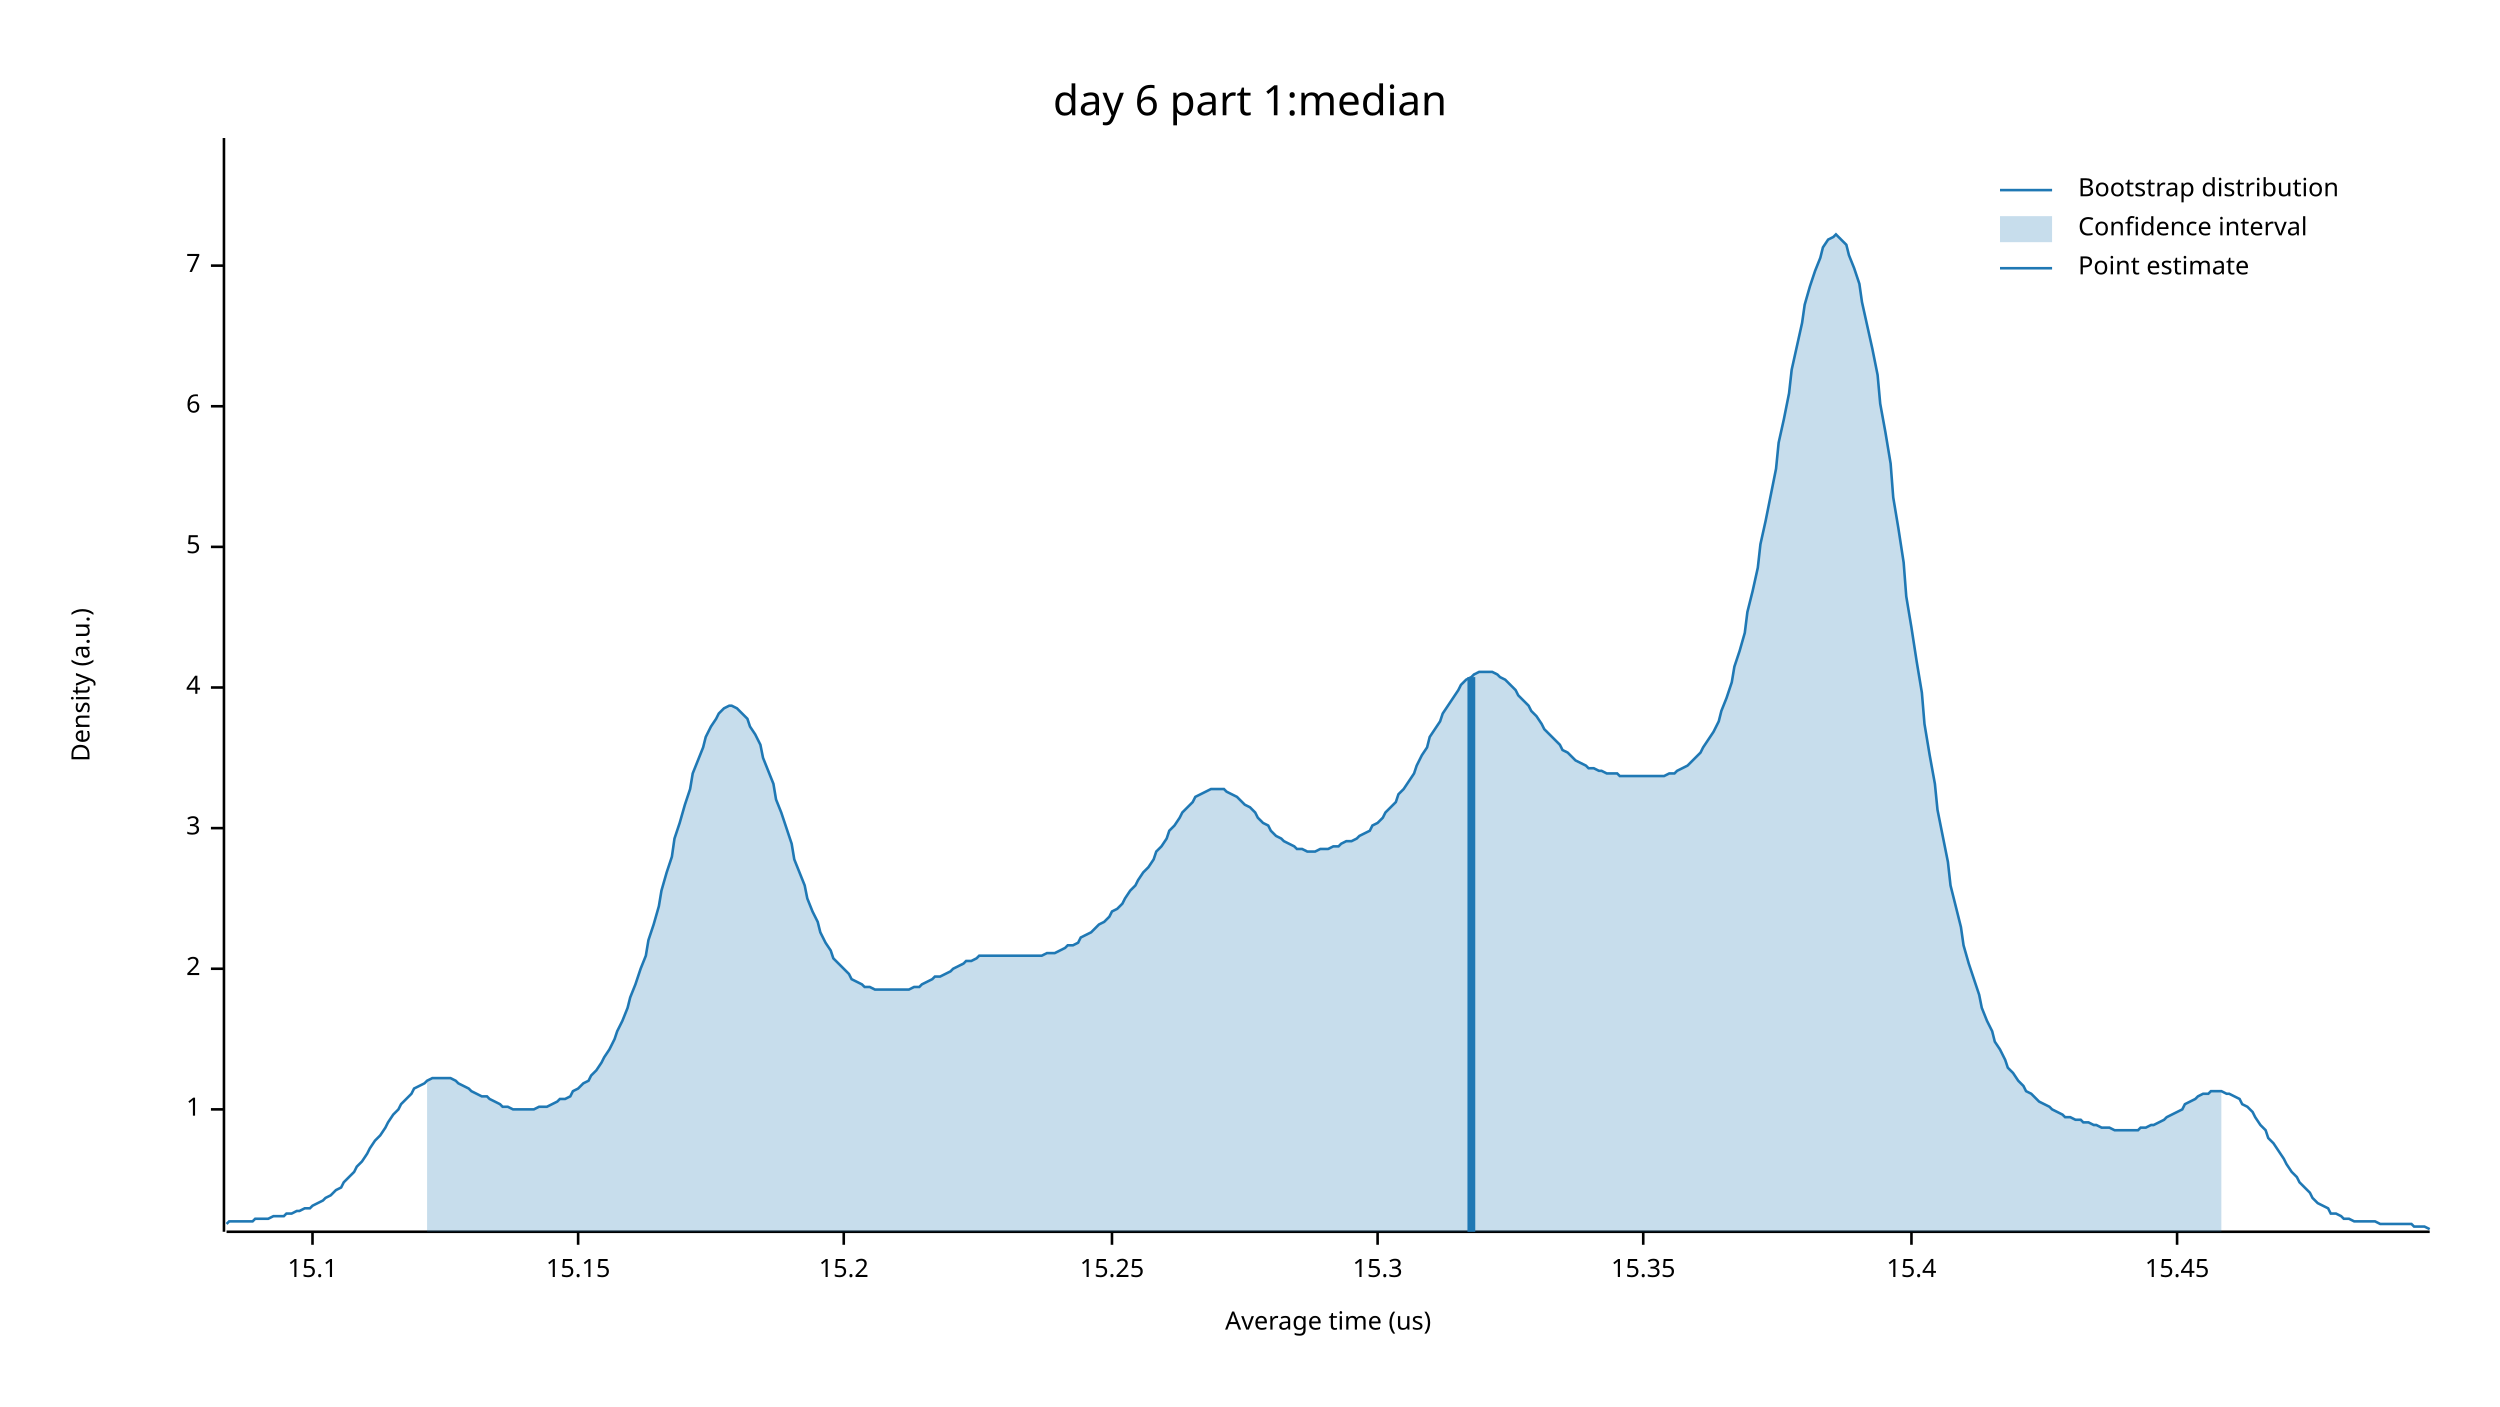
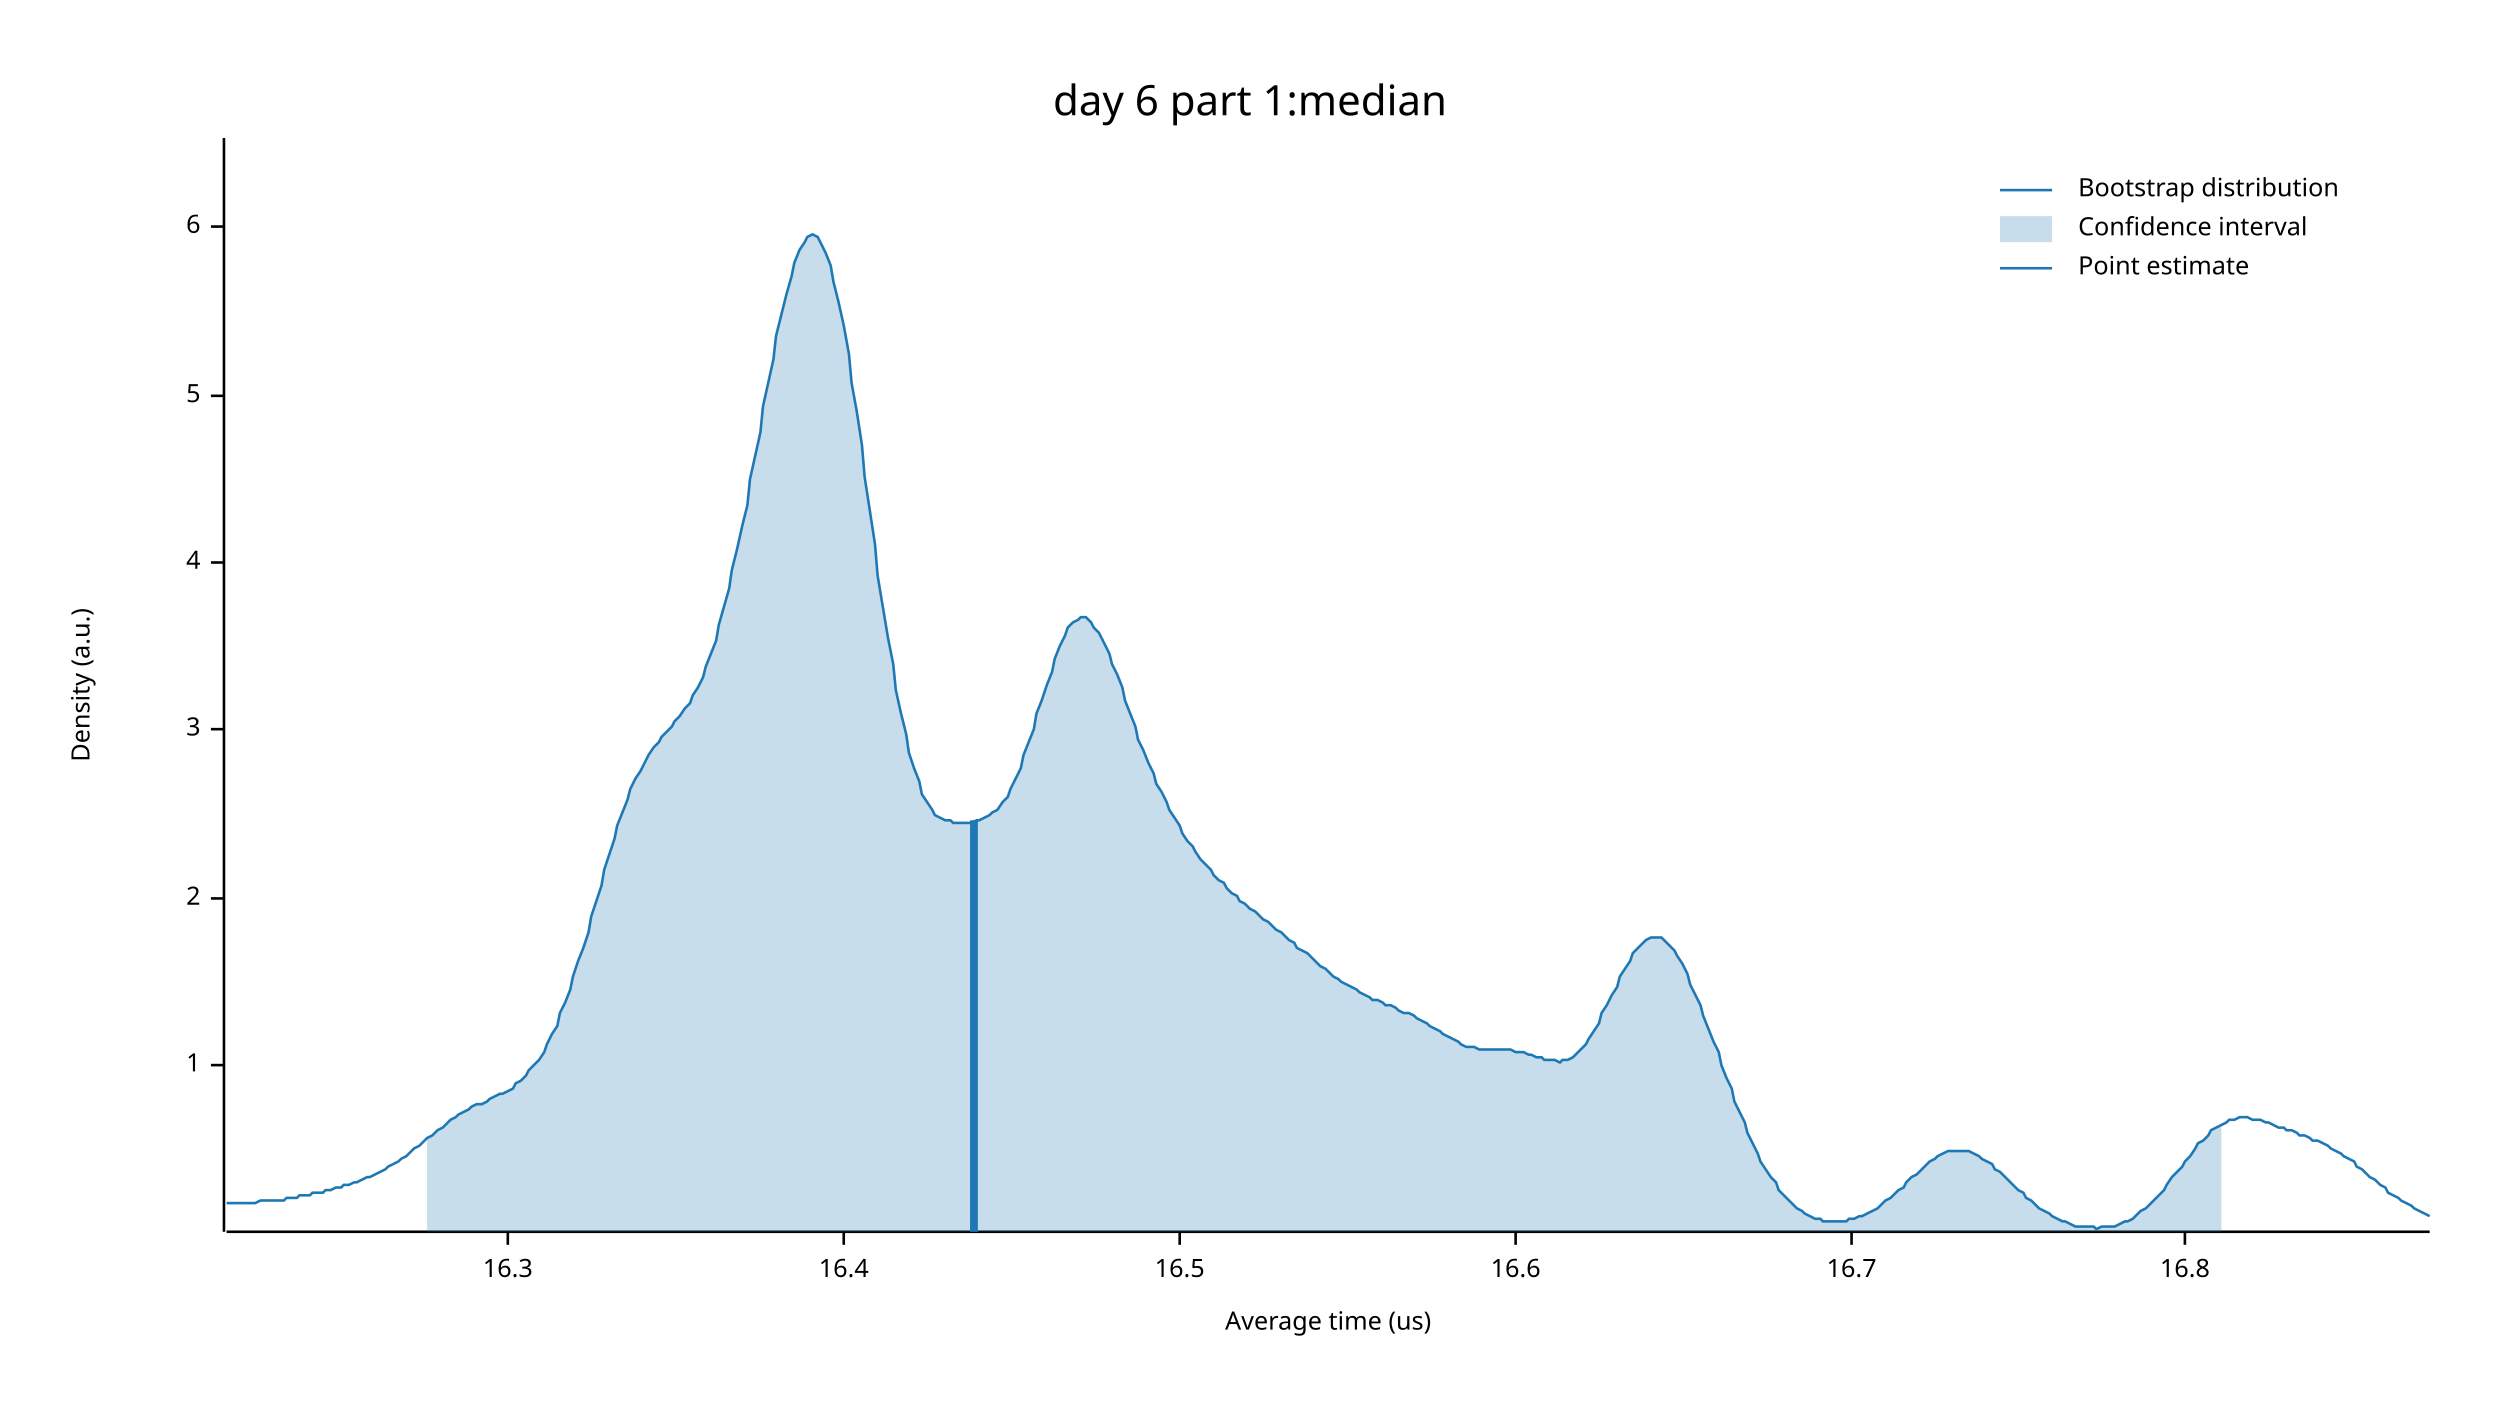
<svg xmlns="http://www.w3.org/2000/svg" width="960" height="540" viewBox="0 0 960 540">
  <text x="480" y="32" dy="0.76em" text-anchor="middle" font-family="sans-serif" font-size="16.129" opacity="1" fill="#000000">
day 6 part 1:median
</text>
  <text x="27" y="263" dy="0.76em" text-anchor="middle" font-family="sans-serif" font-size="9.677" opacity="1" fill="#000000" transform="rotate(270, 27, 263)">
Density (a.u.)
</text>
  <text x="510" y="513" dy="-0.5ex" text-anchor="middle" font-family="sans-serif" font-size="9.677" opacity="1" fill="#000000">
Average time (us)
</text>
  <polyline fill="none" opacity="1" stroke="#000000" stroke-width="1" points="86,53 86,473 " />
-   <text x="77" y="426" dy="0.5ex" text-anchor="end" font-family="sans-serif" font-size="9.677" opacity="1" fill="#000000">
+   <text x="77" y="409" dy="0.5ex" text-anchor="end" font-family="sans-serif" font-size="9.677" opacity="1" fill="#000000">
1
</text>
-   <polyline fill="none" opacity="1" stroke="#000000" stroke-width="1" points="81,426 86,426 " />
-   <text x="77" y="372" dy="0.5ex" text-anchor="end" font-family="sans-serif" font-size="9.677" opacity="1" fill="#000000">
+   <polyline fill="none" opacity="1" stroke="#000000" stroke-width="1" points="81,409 86,409 " />
+   <text x="77" y="345" dy="0.5ex" text-anchor="end" font-family="sans-serif" font-size="9.677" opacity="1" fill="#000000">
2
</text>
-   <polyline fill="none" opacity="1" stroke="#000000" stroke-width="1" points="81,372 86,372 " />
-   <text x="77" y="318" dy="0.5ex" text-anchor="end" font-family="sans-serif" font-size="9.677" opacity="1" fill="#000000">
+   <polyline fill="none" opacity="1" stroke="#000000" stroke-width="1" points="81,345 86,345 " />
+   <text x="77" y="280" dy="0.5ex" text-anchor="end" font-family="sans-serif" font-size="9.677" opacity="1" fill="#000000">
3
</text>
-   <polyline fill="none" opacity="1" stroke="#000000" stroke-width="1" points="81,318 86,318 " />
-   <text x="77" y="264" dy="0.5ex" text-anchor="end" font-family="sans-serif" font-size="9.677" opacity="1" fill="#000000">
+   <polyline fill="none" opacity="1" stroke="#000000" stroke-width="1" points="81,280 86,280 " />
+   <text x="77" y="216" dy="0.5ex" text-anchor="end" font-family="sans-serif" font-size="9.677" opacity="1" fill="#000000">
4
</text>
-   <polyline fill="none" opacity="1" stroke="#000000" stroke-width="1" points="81,264 86,264 " />
-   <text x="77" y="210" dy="0.5ex" text-anchor="end" font-family="sans-serif" font-size="9.677" opacity="1" fill="#000000">
+   <polyline fill="none" opacity="1" stroke="#000000" stroke-width="1" points="81,216 86,216 " />
+   <text x="77" y="152" dy="0.5ex" text-anchor="end" font-family="sans-serif" font-size="9.677" opacity="1" fill="#000000">
5
</text>
-   <polyline fill="none" opacity="1" stroke="#000000" stroke-width="1" points="81,210 86,210 " />
-   <text x="77" y="156" dy="0.5ex" text-anchor="end" font-family="sans-serif" font-size="9.677" opacity="1" fill="#000000">
+   <polyline fill="none" opacity="1" stroke="#000000" stroke-width="1" points="81,152 86,152 " />
+   <text x="77" y="87" dy="0.5ex" text-anchor="end" font-family="sans-serif" font-size="9.677" opacity="1" fill="#000000">
6
</text>
-   <polyline fill="none" opacity="1" stroke="#000000" stroke-width="1" points="81,156 86,156 " />
-   <text x="77" y="102" dy="0.5ex" text-anchor="end" font-family="sans-serif" font-size="9.677" opacity="1" fill="#000000">
- 7
+   <polyline fill="none" opacity="1" stroke="#000000" stroke-width="1" points="81,87 86,87 " />
+   <polyline fill="none" opacity="1" stroke="#000000" stroke-width="1" points="87,473 933,473 " />
+   <text x="195" y="483" dy="0.76em" text-anchor="middle" font-family="sans-serif" font-size="9.677" opacity="1" fill="#000000">
+ 16.3
</text>
-   <polyline fill="none" opacity="1" stroke="#000000" stroke-width="1" points="81,102 86,102 " />
-   <polyline fill="none" opacity="1" stroke="#000000" stroke-width="1" points="87,473 933,473 " />
-   <text x="120" y="483" dy="0.76em" text-anchor="middle" font-family="sans-serif" font-size="9.677" opacity="1" fill="#000000">
- 15.1
- </text>
-   <polyline fill="none" opacity="1" stroke="#000000" stroke-width="1" points="120,473 120,478 " />
-   <text x="222" y="483" dy="0.76em" text-anchor="middle" font-family="sans-serif" font-size="9.677" opacity="1" fill="#000000">
- 15.15
- </text>
-   <polyline fill="none" opacity="1" stroke="#000000" stroke-width="1" points="222,473 222,478 " />
+   <polyline fill="none" opacity="1" stroke="#000000" stroke-width="1" points="195,473 195,478 " />
  <text x="324" y="483" dy="0.76em" text-anchor="middle" font-family="sans-serif" font-size="9.677" opacity="1" fill="#000000">
- 15.2
+ 16.4
</text>
  <polyline fill="none" opacity="1" stroke="#000000" stroke-width="1" points="324,473 324,478 " />
-   <text x="427" y="483" dy="0.76em" text-anchor="middle" font-family="sans-serif" font-size="9.677" opacity="1" fill="#000000">
- 15.25
+   <text x="453" y="483" dy="0.76em" text-anchor="middle" font-family="sans-serif" font-size="9.677" opacity="1" fill="#000000">
+ 16.5
</text>
-   <polyline fill="none" opacity="1" stroke="#000000" stroke-width="1" points="427,473 427,478 " />
-   <text x="529" y="483" dy="0.76em" text-anchor="middle" font-family="sans-serif" font-size="9.677" opacity="1" fill="#000000">
- 15.3
+   <polyline fill="none" opacity="1" stroke="#000000" stroke-width="1" points="453,473 453,478 " />
+   <text x="582" y="483" dy="0.76em" text-anchor="middle" font-family="sans-serif" font-size="9.677" opacity="1" fill="#000000">
+ 16.6
</text>
-   <polyline fill="none" opacity="1" stroke="#000000" stroke-width="1" points="529,473 529,478 " />
-   <text x="631" y="483" dy="0.76em" text-anchor="middle" font-family="sans-serif" font-size="9.677" opacity="1" fill="#000000">
- 15.35
+   <polyline fill="none" opacity="1" stroke="#000000" stroke-width="1" points="582,473 582,478 " />
+   <text x="711" y="483" dy="0.76em" text-anchor="middle" font-family="sans-serif" font-size="9.677" opacity="1" fill="#000000">
+ 16.7
</text>
-   <polyline fill="none" opacity="1" stroke="#000000" stroke-width="1" points="631,473 631,478 " />
-   <text x="734" y="483" dy="0.76em" text-anchor="middle" font-family="sans-serif" font-size="9.677" opacity="1" fill="#000000">
- 15.4
+   <polyline fill="none" opacity="1" stroke="#000000" stroke-width="1" points="711,473 711,478 " />
+   <text x="839" y="483" dy="0.76em" text-anchor="middle" font-family="sans-serif" font-size="9.677" opacity="1" fill="#000000">
+ 16.8
</text>
-   <polyline fill="none" opacity="1" stroke="#000000" stroke-width="1" points="734,473 734,478 " />
-   <text x="836" y="483" dy="0.76em" text-anchor="middle" font-family="sans-serif" font-size="9.677" opacity="1" fill="#000000">
- 15.45
- </text>
-   <polyline fill="none" opacity="1" stroke="#000000" stroke-width="1" points="836,473 836,478 " />
-   <polyline fill="none" opacity="1" stroke="#1F78B4" stroke-width="1" points="87,470 88,469 90,469 92,469 93,469 95,469 97,469 98,468 100,468 102,468 103,468 105,467 107,467 109,467 110,466 112,466 114,465 115,465 117,464 119,464 120,463 122,462 124,461 125,460 127,459 129,457 131,456 132,454 134,452 136,450 137,448 139,446 141,443 142,441 144,438 146,436 148,433 149,431 151,428 153,426 154,424 156,422 158,420 159,418 161,417 163,416 164,415 166,414 168,414 170,414 171,414 173,414 175,415 176,416 178,417 180,418 181,419 183,420 185,421 187,421 188,422 190,423 192,424 193,425 195,425 197,426 198,426 200,426 202,426 203,426 205,426 207,425 209,425 210,425 212,424 214,423 215,422 217,422 219,421 220,419 222,418 224,416 226,415 227,413 229,411 231,408 232,406 234,403 236,399 237,396 239,392 241,387 242,383 244,378 246,372 248,367 249,361 251,355 253,348 254,342 256,335 258,329 259,322 261,316 263,309 265,303 266,297 268,292 270,287 271,283 273,279 275,276 276,274 278,272 280,271 281,271 283,272 285,274 287,276 288,279 290,282 292,286 293,291 295,296 297,301 298,307 300,312 302,318 304,324 305,330 307,335 309,340 310,345 312,350 314,354 315,358 317,362 319,365 320,368 322,370 324,372 326,374 327,376 329,377 331,378 332,379 334,379 336,380 337,380 339,380 341,380 343,380 344,380 346,380 348,380 349,380 351,379 353,379 354,378 356,377 358,376 359,375 361,375 363,374 365,373 366,372 368,371 370,370 371,369 373,369 375,368 376,367 378,367 380,367 381,367 383,367 385,367 387,367 388,367 390,367 392,367 393,367 395,367 397,367 398,367 400,367 402,366 404,366 405,366 407,365 409,364 410,363 412,363 414,362 415,360 417,359 419,358 420,357 422,355 424,354 426,352 427,350 429,349 431,347 432,345 434,342 436,340 437,338 439,335 441,333 443,330 444,327 446,325 448,322 449,319 451,317 453,314 454,312 456,310 458,308 459,306 461,305 463,304 465,303 466,303 468,303 470,303 471,304 473,305 475,306 476,307 478,309 480,310 482,312 483,314 485,316 487,317 488,319 490,321 492,322 493,323 495,324 497,325 498,326 500,326 502,327 504,327 505,327 507,326 509,326 510,326 512,325 514,325 515,324 517,323 519,323 521,322 522,321 524,320 526,319 527,317 529,316 531,314 532,312 534,310 536,308 537,305 539,303 541,300 543,297 544,294 546,290 548,287 549,283 551,280 553,277 554,274 556,271 558,268 560,265 561,263 563,261 565,260 566,259 568,258 570,258 571,258 573,258 575,259 576,260 578,261 580,263 582,265 583,267 585,269 587,271 588,273 590,275 592,278 593,280 595,282 597,284 599,286 600,288 602,289 604,291 605,292 607,293 609,294 610,295 612,295 614,296 615,296 617,297 619,297 621,297 622,298 624,298 626,298 627,298 629,298 631,298 632,298 634,298 636,298 638,298 639,298 641,297 643,297 644,296 646,295 648,294 649,293 651,291 653,289 654,287 656,284 658,281 660,277 661,273 663,268 665,262 666,256 668,250 670,243 671,235 673,227 675,218 676,209 678,200 680,190 682,180 683,170 685,161 687,151 688,142 690,133 692,124 693,117 695,110 697,104 699,99 700,95 702,92 704,91 705,90 707,92 709,94 710,98 712,103 714,109 715,116 717,125 719,134 721,144 722,155 724,166 726,178 727,191 729,203 731,216 732,229 734,241 736,254 738,266 739,278 741,290 743,301 744,311 746,321 748,331 749,340 751,348 753,356 754,363 756,370 758,376 760,382 761,387 763,392 765,396 766,400 768,403 770,407 771,410 773,412 775,415 777,417 778,419 780,420 782,422 783,423 785,424 787,425 788,426 790,427 792,428 793,429 795,429 797,430 799,430 800,431 802,431 804,432 805,432 807,433 809,433 810,433 812,434 814,434 816,434 817,434 819,434 821,434 822,433 824,433 826,432 827,432 829,431 831,430 832,429 834,428 836,427 838,426 839,424 841,423 843,422 844,421 846,420 848,420 849,419 851,419 853,419 855,420 856,420 858,421 860,422 861,424 863,425 865,427 866,429 868,432 870,434 871,437 873,439 875,442 877,445 878,447 880,450 882,452 883,454 885,456 887,458 888,460 890,462 892,463 894,464 895,466 897,466 899,467 900,468 902,468 904,469 905,469 907,469 909,469 910,469 912,469 914,470 916,470 917,470 919,470 921,470 922,470 924,470 926,470 927,471 929,471 931,471 933,472 " />
-   <polygon opacity="0.25" fill="#1F78B4" points="164,415 166,414 168,414 170,414 171,414 173,414 175,415 176,416 178,417 180,418 181,419 183,420 185,421 187,421 188,422 190,423 192,424 193,425 195,425 197,426 198,426 200,426 202,426 203,426 205,426 207,425 209,425 210,425 212,424 214,423 215,422 217,422 219,421 220,419 222,418 224,416 226,415 227,413 229,411 231,408 232,406 234,403 236,399 237,396 239,392 241,387 242,383 244,378 246,372 248,367 249,361 251,355 253,348 254,342 256,335 258,329 259,322 261,316 263,309 265,303 266,297 268,292 270,287 271,283 273,279 275,276 276,274 278,272 280,271 281,271 283,272 285,274 287,276 288,279 290,282 292,286 293,291 295,296 297,301 298,307 300,312 302,318 304,324 305,330 307,335 309,340 310,345 312,350 314,354 315,358 317,362 319,365 320,368 322,370 324,372 326,374 327,376 329,377 331,378 332,379 334,379 336,380 337,380 339,380 341,380 343,380 344,380 346,380 348,380 349,380 351,379 353,379 354,378 356,377 358,376 359,375 361,375 363,374 365,373 366,372 368,371 370,370 371,369 373,369 375,368 376,367 378,367 380,367 381,367 383,367 385,367 387,367 388,367 390,367 392,367 393,367 395,367 397,367 398,367 400,367 402,366 404,366 405,366 407,365 409,364 410,363 412,363 414,362 415,360 417,359 419,358 420,357 422,355 424,354 426,352 427,350 429,349 431,347 432,345 434,342 436,340 437,338 439,335 441,333 443,330 444,327 446,325 448,322 449,319 451,317 453,314 454,312 456,310 458,308 459,306 461,305 463,304 465,303 466,303 468,303 470,303 471,304 473,305 475,306 476,307 478,309 480,310 482,312 483,314 485,316 487,317 488,319 490,321 492,322 493,323 495,324 497,325 498,326 500,326 502,327 504,327 505,327 507,326 509,326 510,326 512,325 514,325 515,324 517,323 519,323 521,322 522,321 524,320 526,319 527,317 529,316 531,314 532,312 534,310 536,308 537,305 539,303 541,300 543,297 544,294 546,290 548,287 549,283 551,280 553,277 554,274 556,271 558,268 560,265 561,263 563,261 565,260 566,259 568,258 570,258 571,258 573,258 575,259 576,260 578,261 580,263 582,265 583,267 585,269 587,271 588,273 590,275 592,278 593,280 595,282 597,284 599,286 600,288 602,289 604,291 605,292 607,293 609,294 610,295 612,295 614,296 615,296 617,297 619,297 621,297 622,298 624,298 626,298 627,298 629,298 631,298 632,298 634,298 636,298 638,298 639,298 641,297 643,297 644,296 646,295 648,294 649,293 651,291 653,289 654,287 656,284 658,281 660,277 661,273 663,268 665,262 666,256 668,250 670,243 671,235 673,227 675,218 676,209 678,200 680,190 682,180 683,170 685,161 687,151 688,142 690,133 692,124 693,117 695,110 697,104 699,99 700,95 702,92 704,91 705,90 707,92 709,94 710,98 712,103 714,109 715,116 717,125 719,134 721,144 722,155 724,166 726,178 727,191 729,203 731,216 732,229 734,241 736,254 738,266 739,278 741,290 743,301 744,311 746,321 748,331 749,340 751,348 753,356 754,363 756,370 758,376 760,382 761,387 763,392 765,396 766,400 768,403 770,407 771,410 773,412 775,415 777,417 778,419 780,420 782,422 783,423 785,424 787,425 788,426 790,427 792,428 793,429 795,429 797,430 799,430 800,431 802,431 804,432 805,432 807,433 809,433 810,433 812,434 814,434 816,434 817,434 819,434 821,434 822,433 824,433 826,432 827,432 829,431 831,430 832,429 834,428 836,427 838,426 839,424 841,423 843,422 844,421 846,420 848,420 849,419 851,419 853,419 853,473 164,473 " />
-   <polyline fill="none" opacity="1" stroke="#1F78B4" stroke-width="3" points="565,473 565,260 " />
+   <polyline fill="none" opacity="1" stroke="#000000" stroke-width="1" points="839,473 839,478 " />
+   <polyline fill="none" opacity="1" stroke="#1F78B4" stroke-width="1" points="87,462 88,462 90,462 92,462 93,462 95,462 97,462 98,462 100,461 102,461 103,461 105,461 107,461 109,461 110,460 112,460 114,460 115,459 117,459 119,459 120,458 122,458 124,458 125,457 127,457 129,456 131,456 132,455 134,455 136,454 137,454 139,453 141,452 142,452 144,451 146,450 148,449 149,448 151,447 153,446 154,445 156,444 158,442 159,441 161,440 163,438 164,437 166,436 168,434 170,433 171,432 173,430 175,429 176,428 178,427 180,426 181,425 183,424 185,424 187,423 188,422 190,421 192,420 193,420 195,419 197,418 198,416 200,415 202,413 203,411 205,409 207,407 209,404 210,401 212,397 214,394 215,389 217,385 219,380 220,375 222,369 224,364 226,358 227,352 229,346 231,340 232,334 234,328 236,322 237,317 239,312 241,307 242,303 244,299 246,296 248,292 249,290 251,287 253,285 254,283 256,281 258,279 259,277 261,275 263,272 265,270 266,267 268,264 270,260 271,256 273,251 275,246 276,240 278,233 280,226 281,219 283,211 285,202 287,194 288,184 290,175 292,166 293,156 295,147 297,138 298,129 300,121 302,113 304,106 305,101 307,96 309,93 310,91 312,90 314,91 315,93 317,97 319,102 320,108 322,116 324,125 326,136 327,147 329,158 331,171 332,183 334,196 336,209 337,221 339,233 341,245 343,255 344,265 346,274 348,282 349,289 351,295 353,300 354,305 356,308 358,311 359,313 361,314 363,315 365,315 366,316 368,316 370,316 371,316 373,316 375,315 376,315 378,314 380,313 381,312 383,311 385,308 387,306 388,303 390,299 392,295 393,290 395,285 397,280 398,274 400,269 402,263 404,258 405,253 407,248 409,244 410,241 412,239 414,238 415,237 417,237 419,239 420,241 422,243 424,247 426,251 427,255 429,259 431,264 432,269 434,274 436,279 437,284 439,288 441,293 443,297 444,301 446,304 448,308 449,311 451,314 453,317 454,320 456,323 458,325 459,327 461,330 463,332 465,334 466,336 468,338 470,339 471,341 473,343 475,344 476,346 478,347 480,349 482,350 483,351 485,353 487,354 488,355 490,357 492,358 493,359 495,361 497,362 498,364 500,365 502,366 504,368 505,369 507,371 509,372 510,373 512,375 514,376 515,377 517,378 519,379 521,380 522,381 524,382 526,383 527,384 529,384 531,385 532,386 534,386 536,387 537,388 539,389 541,389 543,390 544,391 546,392 548,393 549,394 551,395 553,396 554,397 556,398 558,399 560,400 561,401 563,402 565,402 566,402 568,403 570,403 571,403 573,403 575,403 576,403 578,403 580,403 582,404 583,404 585,404 587,405 588,405 590,406 592,406 593,407 595,407 597,407 599,408 600,407 602,407 604,406 605,405 607,403 609,401 610,399 612,396 614,393 615,389 617,386 619,382 621,379 622,375 624,372 626,369 627,366 629,364 631,362 632,361 634,360 636,360 638,360 639,361 641,363 643,365 644,367 646,370 648,374 649,378 651,382 653,386 654,390 656,395 658,400 660,404 661,409 663,414 665,418 666,423 668,427 670,431 671,435 673,439 675,443 676,446 678,449 680,452 682,454 683,457 685,459 687,461 688,462 690,464 692,465 693,466 695,467 697,468 699,468 700,469 702,469 704,469 705,469 707,469 709,469 710,468 712,468 714,467 715,467 717,466 719,465 721,464 722,463 724,461 726,460 727,459 729,457 731,456 732,454 734,452 736,451 738,449 739,448 741,446 743,445 744,444 746,443 748,442 749,442 751,442 753,442 754,442 756,442 758,443 760,444 761,445 763,446 765,447 766,449 768,450 770,452 771,453 773,455 775,457 777,458 778,460 780,461 782,463 783,464 785,465 787,466 788,467 790,468 792,469 793,469 795,470 797,471 799,471 800,471 802,471 804,471 805,472 807,471 809,471 810,471 812,471 814,470 816,469 817,469 819,468 821,466 822,465 824,464 826,462 827,461 829,459 831,457 832,455 834,452 836,450 838,448 839,446 841,444 843,441 844,439 846,438 848,436 849,434 851,433 853,432 855,431 856,430 858,430 860,429 861,429 863,429 865,430 866,430 868,430 870,431 871,431 873,432 875,433 877,433 878,434 880,434 882,435 883,436 885,436 887,437 888,438 890,438 892,439 894,440 895,441 897,442 899,443 900,444 902,445 904,446 905,448 907,449 909,451 910,452 912,453 914,455 916,456 917,458 919,459 921,460 922,461 924,462 926,463 927,464 929,465 931,466 933,467 " />
+   <polygon opacity="0.25" fill="#1F78B4" points="164,437 166,436 168,434 170,433 171,432 173,430 175,429 176,428 178,427 180,426 181,425 183,424 185,424 187,423 188,422 190,421 192,420 193,420 195,419 197,418 198,416 200,415 202,413 203,411 205,409 207,407 209,404 210,401 212,397 214,394 215,389 217,385 219,380 220,375 222,369 224,364 226,358 227,352 229,346 231,340 232,334 234,328 236,322 237,317 239,312 241,307 242,303 244,299 246,296 248,292 249,290 251,287 253,285 254,283 256,281 258,279 259,277 261,275 263,272 265,270 266,267 268,264 270,260 271,256 273,251 275,246 276,240 278,233 280,226 281,219 283,211 285,202 287,194 288,184 290,175 292,166 293,156 295,147 297,138 298,129 300,121 302,113 304,106 305,101 307,96 309,93 310,91 312,90 314,91 315,93 317,97 319,102 320,108 322,116 324,125 326,136 327,147 329,158 331,171 332,183 334,196 336,209 337,221 339,233 341,245 343,255 344,265 346,274 348,282 349,289 351,295 353,300 354,305 356,308 358,311 359,313 361,314 363,315 365,315 366,316 368,316 370,316 371,316 373,316 375,315 376,315 378,314 380,313 381,312 383,311 385,308 387,306 388,303 390,299 392,295 393,290 395,285 397,280 398,274 400,269 402,263 404,258 405,253 407,248 409,244 410,241 412,239 414,238 415,237 417,237 419,239 420,241 422,243 424,247 426,251 427,255 429,259 431,264 432,269 434,274 436,279 437,284 439,288 441,293 443,297 444,301 446,304 448,308 449,311 451,314 453,317 454,320 456,323 458,325 459,327 461,330 463,332 465,334 466,336 468,338 470,339 471,341 473,343 475,344 476,346 478,347 480,349 482,350 483,351 485,353 487,354 488,355 490,357 492,358 493,359 495,361 497,362 498,364 500,365 502,366 504,368 505,369 507,371 509,372 510,373 512,375 514,376 515,377 517,378 519,379 521,380 522,381 524,382 526,383 527,384 529,384 531,385 532,386 534,386 536,387 537,388 539,389 541,389 543,390 544,391 546,392 548,393 549,394 551,395 553,396 554,397 556,398 558,399 560,400 561,401 563,402 565,402 566,402 568,403 570,403 571,403 573,403 575,403 576,403 578,403 580,403 582,404 583,404 585,404 587,405 588,405 590,406 592,406 593,407 595,407 597,407 599,408 600,407 602,407 604,406 605,405 607,403 609,401 610,399 612,396 614,393 615,389 617,386 619,382 621,379 622,375 624,372 626,369 627,366 629,364 631,362 632,361 634,360 636,360 638,360 639,361 641,363 643,365 644,367 646,370 648,374 649,378 651,382 653,386 654,390 656,395 658,400 660,404 661,409 663,414 665,418 666,423 668,427 670,431 671,435 673,439 675,443 676,446 678,449 680,452 682,454 683,457 685,459 687,461 688,462 690,464 692,465 693,466 695,467 697,468 699,468 700,469 702,469 704,469 705,469 707,469 709,469 710,468 712,468 714,467 715,467 717,466 719,465 721,464 722,463 724,461 726,460 727,459 729,457 731,456 732,454 734,452 736,451 738,449 739,448 741,446 743,445 744,444 746,443 748,442 749,442 751,442 753,442 754,442 756,442 758,443 760,444 761,445 763,446 765,447 766,449 768,450 770,452 771,453 773,455 775,457 777,458 778,460 780,461 782,463 783,464 785,465 787,466 788,467 790,468 792,469 793,469 795,470 797,471 799,471 800,471 802,471 804,471 805,472 807,471 809,471 810,471 812,471 814,470 816,469 817,469 819,468 821,466 822,465 824,464 826,462 827,461 829,459 831,457 832,455 834,452 836,450 838,448 839,446 841,444 843,441 844,439 846,438 848,436 849,434 851,433 853,432 853,473 164,473 " />
+   <polyline fill="none" opacity="1" stroke="#1F78B4" stroke-width="3" points="374,473 374,315 " />
  <text x="798" y="68" dy="0.76em" text-anchor="start" font-family="sans-serif" font-size="9.677" opacity="1" fill="#000000">
Bootstrap distribution
</text>
  <text x="798" y="83" dy="0.76em" text-anchor="start" font-family="sans-serif" font-size="9.677" opacity="1" fill="#000000">
Confidence interval
</text>
  <text x="798" y="98" dy="0.76em" text-anchor="start" font-family="sans-serif" font-size="9.677" opacity="1" fill="#000000">
Point estimate
</text>
  <polyline fill="none" opacity="1" stroke="#1F78B4" stroke-width="1" points="768,73 788,73 " />
  <rect x="768" y="83" width="20" height="10" opacity="0.25" fill="#1F78B4" stroke="none" />
  <polyline fill="none" opacity="1" stroke="#1F78B4" stroke-width="1" points="768,103 788,103 " />
</svg>
